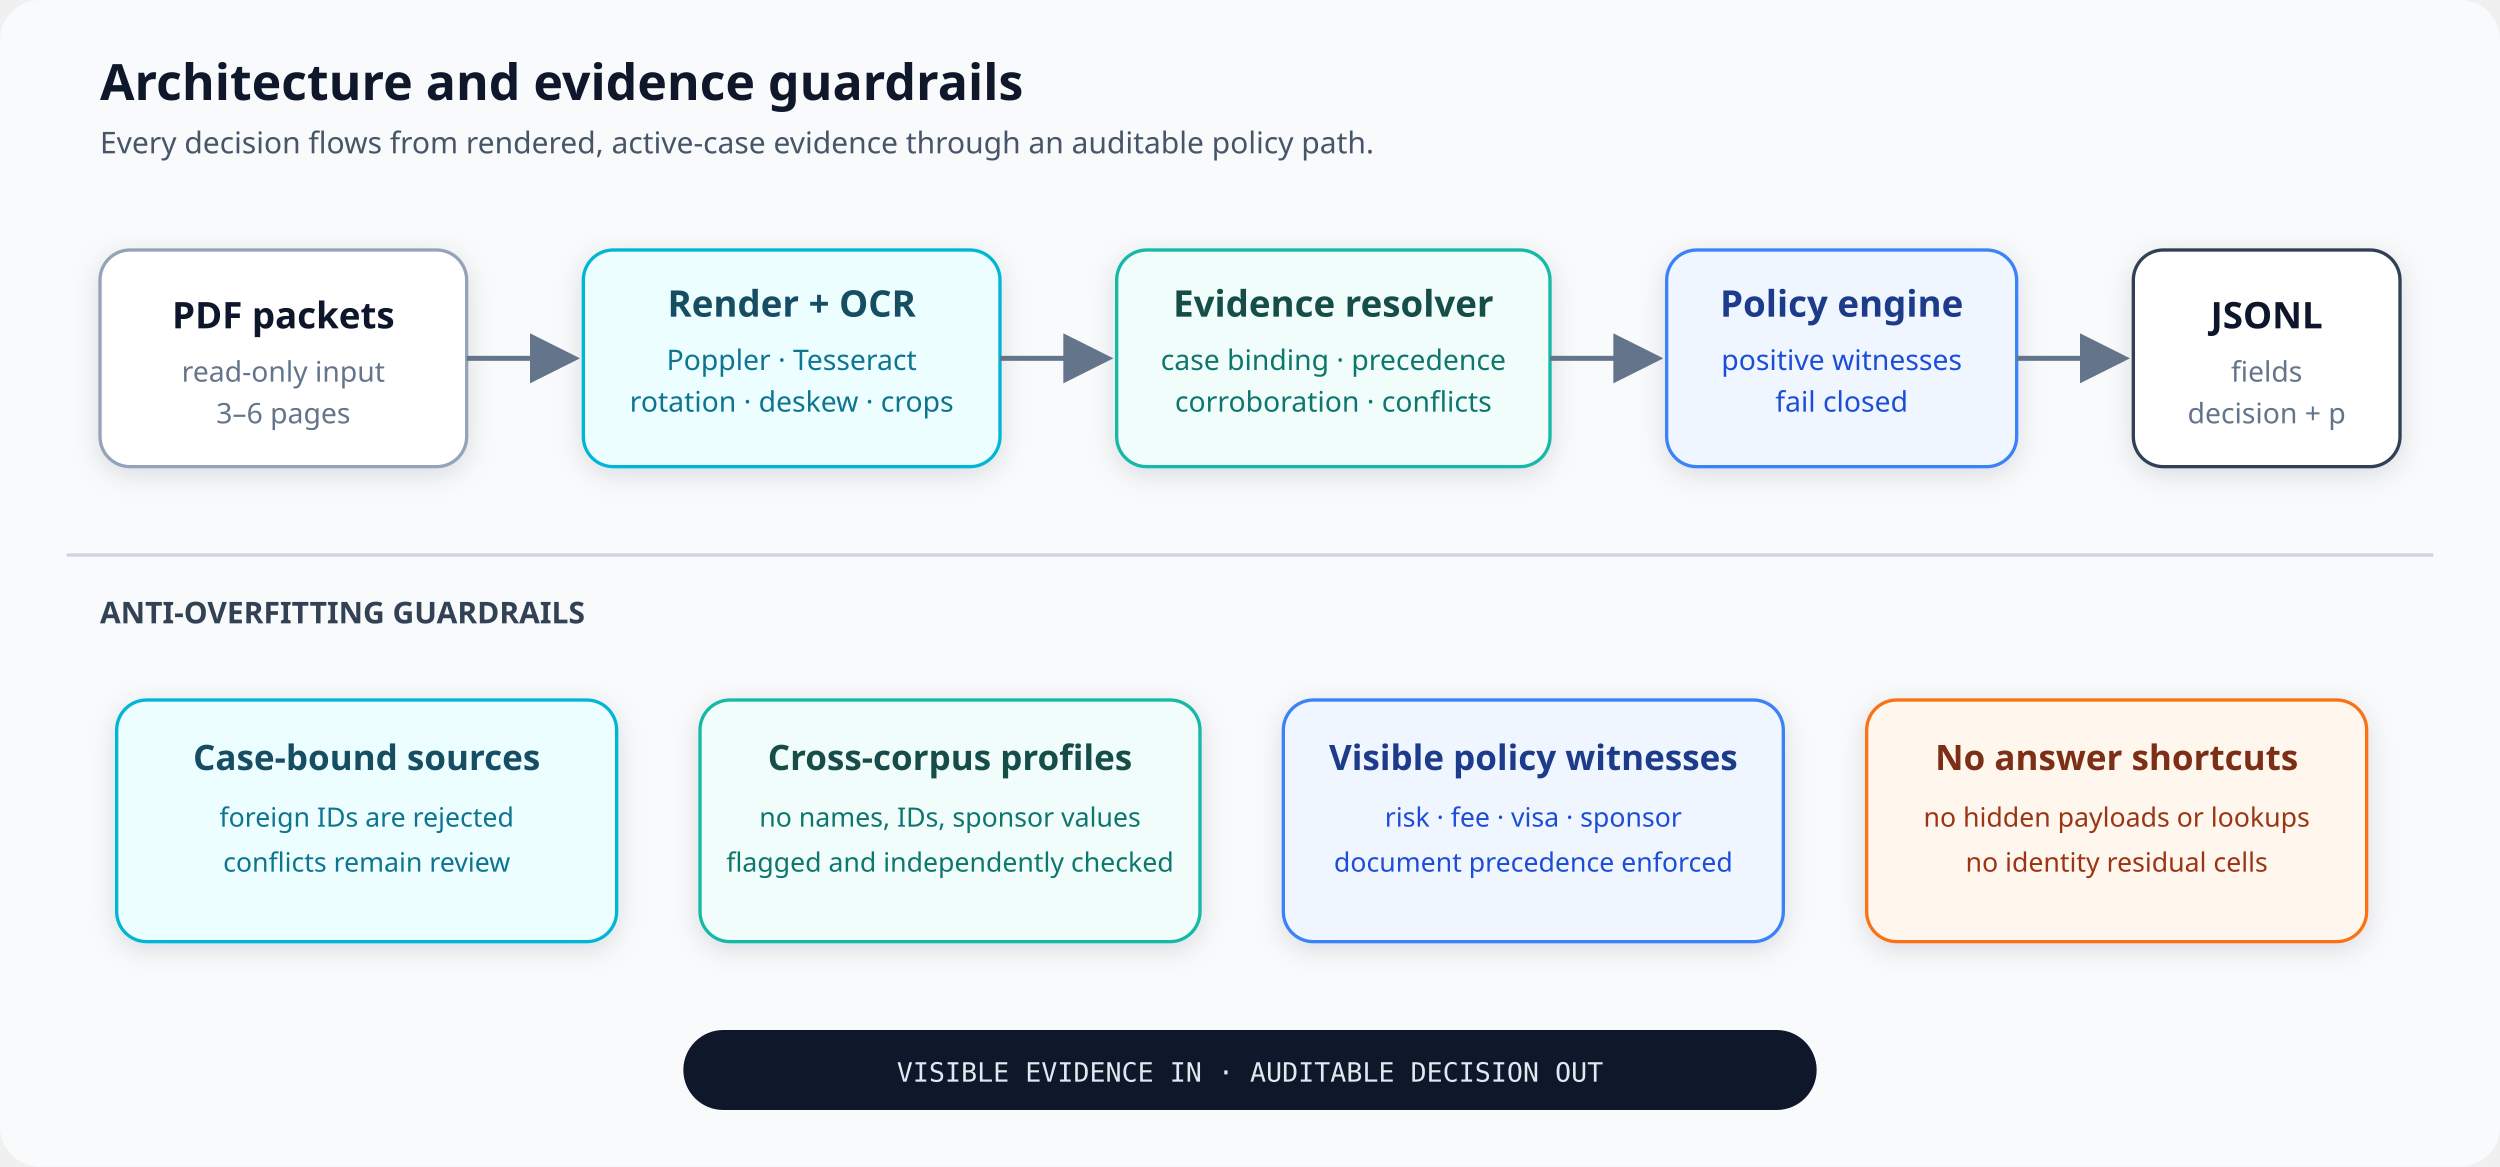
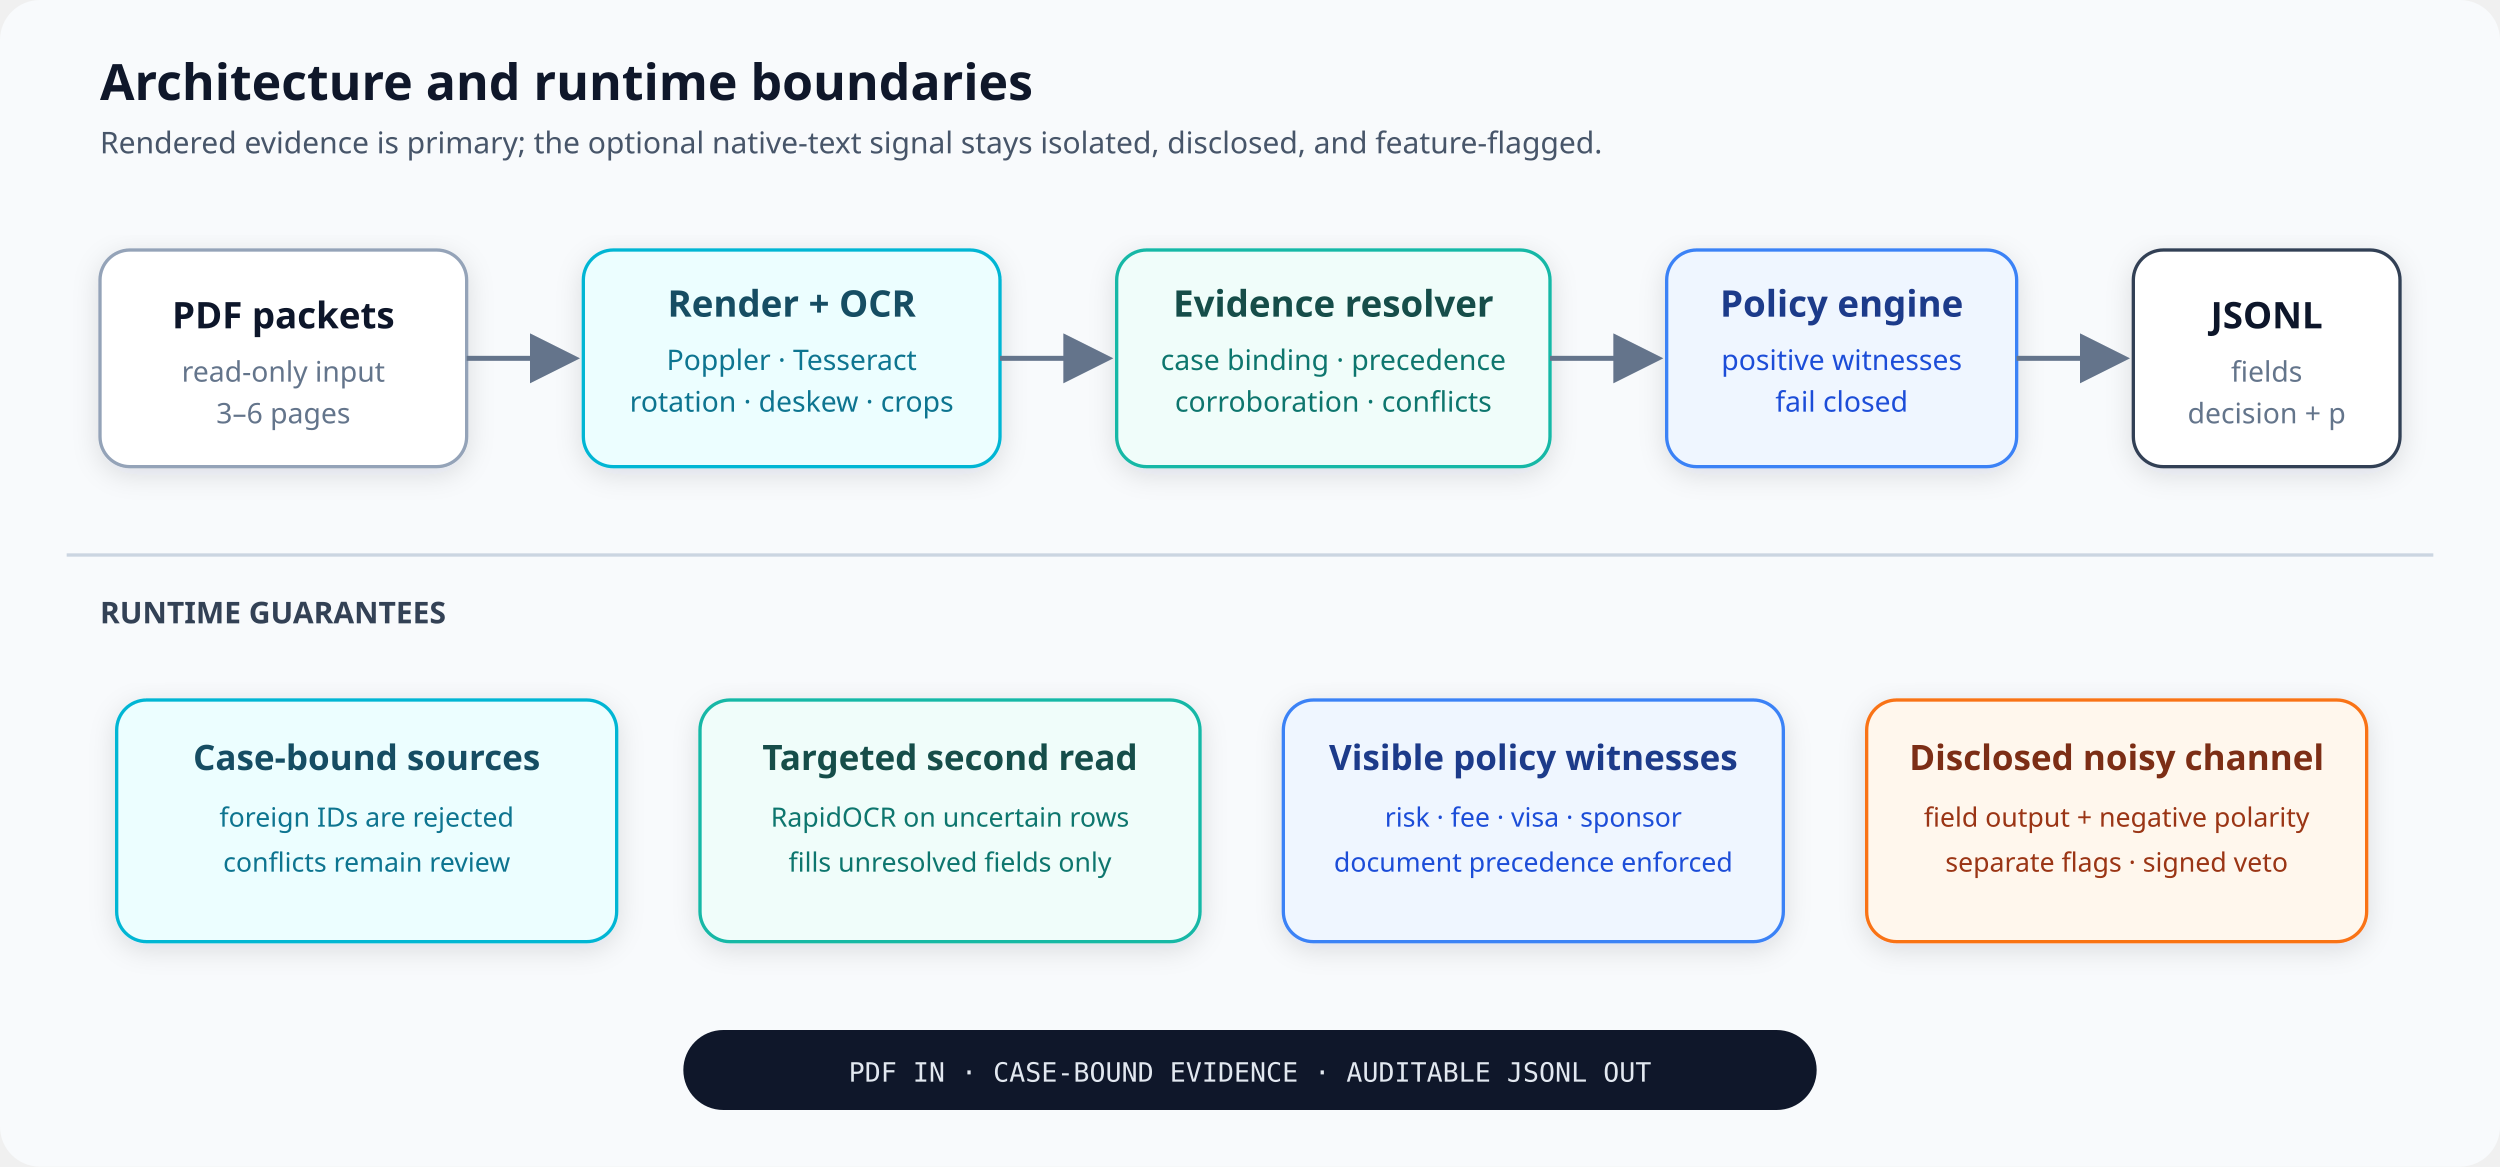
<svg xmlns="http://www.w3.org/2000/svg" width="1500" height="700" viewBox="0 0 1500 700" role="img" aria-labelledby="title desc">
  <defs>
    <marker id="arrow" markerWidth="10" markerHeight="10" refX="8" refY="5" orient="auto">
      <path d="M0 0l10 5-10 5z" fill="#64748b" />
    </marker>
    <filter id="shadow" x="-10%" y="-10%" width="120%" height="130%">
      <feDropShadow dx="0" dy="4" stdDeviation="8" flood-color="#0f172a" flood-opacity=".12" />
    </filter>
  </defs>
  <rect width="1500" height="700" rx="24" fill="#f8fafc" />
-   <text x="60" y="60" fill="#0f172a" font-family="ui-sans-serif, system-ui, sans-serif" font-size="30" font-weight="800">Architecture and evidence guardrails</text>
-   <text x="60" y="92" fill="#475569" font-family="ui-sans-serif, system-ui, sans-serif" font-size="18">Every decision flows from rendered, active-case evidence through an auditable policy path.</text>
+   <text x="60" y="60" fill="#0f172a" font-family="ui-sans-serif, system-ui, sans-serif" font-size="30" font-weight="800">Architecture and runtime boundaries</text>
+   <text x="60" y="92" fill="#475569" font-family="ui-sans-serif, system-ui, sans-serif" font-size="18">Rendered evidence is primary; the optional native-text signal stays isolated, disclosed, and feature-flagged.</text>
  <g font-family="ui-sans-serif, system-ui, sans-serif" filter="url(#shadow)">
    <rect x="60" y="150" width="220" height="130" rx="18" fill="#fff" stroke="#94a3b8" stroke-width="2" />
    <text x="170" y="197" text-anchor="middle" fill="#0f172a" font-size="22" font-weight="700">PDF packets</text>
    <text x="170" y="229" text-anchor="middle" fill="#64748b" font-size="17">read-only input</text>
    <text x="170" y="254" text-anchor="middle" fill="#64748b" font-size="17">3–6 pages</text>
    <rect x="350" y="150" width="250" height="130" rx="18" fill="#ecfeff" stroke="#06b6d4" stroke-width="2" />
    <text x="475" y="190" text-anchor="middle" fill="#164e63" font-size="22" font-weight="700">Render + OCR</text>
    <text x="475" y="222" text-anchor="middle" fill="#0e7490" font-size="17">Poppler · Tesseract</text>
    <text x="475" y="247" text-anchor="middle" fill="#0e7490" font-size="17">rotation · deskew · crops</text>
    <rect x="670" y="150" width="260" height="130" rx="18" fill="#f0fdfa" stroke="#14b8a6" stroke-width="2" />
    <text x="800" y="190" text-anchor="middle" fill="#134e4a" font-size="22" font-weight="700">Evidence resolver</text>
    <text x="800" y="222" text-anchor="middle" fill="#0f766e" font-size="17">case binding · precedence</text>
    <text x="800" y="247" text-anchor="middle" fill="#0f766e" font-size="17">corroboration · conflicts</text>
    <rect x="1000" y="150" width="210" height="130" rx="18" fill="#eff6ff" stroke="#3b82f6" stroke-width="2" />
    <text x="1105" y="190" text-anchor="middle" fill="#1e3a8a" font-size="22" font-weight="700">Policy engine</text>
    <text x="1105" y="222" text-anchor="middle" fill="#1d4ed8" font-size="17">positive witnesses</text>
    <text x="1105" y="247" text-anchor="middle" fill="#1d4ed8" font-size="17">fail closed</text>
    <rect x="1280" y="150" width="160" height="130" rx="18" fill="#fff" stroke="#334155" stroke-width="2" />
    <text x="1360" y="197" text-anchor="middle" fill="#0f172a" font-size="22" font-weight="700">JSONL</text>
    <text x="1360" y="229" text-anchor="middle" fill="#64748b" font-size="17">fields</text>
    <text x="1360" y="254" text-anchor="middle" fill="#64748b" font-size="17">decision + p</text>
  </g>
  <g stroke="#64748b" stroke-width="3" fill="none" marker-end="url(#arrow)">
    <path d="M280 215h62" />
    <path d="M600 215h62" />
    <path d="M930 215h62" />
    <path d="M1210 215h62" />
  </g>
  <rect x="40" y="332" width="1420" height="2" fill="#cbd5e1" />
-   <text x="60" y="374" fill="#334155" font-family="ui-sans-serif, system-ui, sans-serif" font-size="18" font-weight="700">ANTI-OVERFITTING GUARDRAILS</text>
+   <text x="60" y="374" fill="#334155" font-family="ui-sans-serif, system-ui, sans-serif" font-size="18" font-weight="700">RUNTIME GUARANTEES</text>
  <g font-family="ui-sans-serif, system-ui, sans-serif" filter="url(#shadow)">
    <rect x="70" y="420" width="300" height="145" rx="18" fill="#ecfeff" stroke="#06b6d4" stroke-width="2" />
    <text x="220" y="462" text-anchor="middle" fill="#164e63" font-size="21" font-weight="700">Case-bound sources</text>
    <text x="220" y="496" text-anchor="middle" fill="#0e7490" font-size="16">foreign IDs are rejected</text>
    <text x="220" y="523" text-anchor="middle" fill="#0e7490" font-size="16">conflicts remain review</text>
    <rect x="420" y="420" width="300" height="145" rx="18" fill="#f0fdfa" stroke="#14b8a6" stroke-width="2" />
-     <text x="570" y="462" text-anchor="middle" fill="#134e4a" font-size="21" font-weight="700">Cross-corpus profiles</text>
-     <text x="570" y="496" text-anchor="middle" fill="#0f766e" font-size="16">no names, IDs, sponsor values</text>
-     <text x="570" y="523" text-anchor="middle" fill="#0f766e" font-size="16">flagged and independently checked</text>
+     <text x="570" y="462" text-anchor="middle" fill="#134e4a" font-size="21" font-weight="700">Targeted second read</text>
+     <text x="570" y="496" text-anchor="middle" fill="#0f766e" font-size="16">RapidOCR on uncertain rows</text>
+     <text x="570" y="523" text-anchor="middle" fill="#0f766e" font-size="16">fills unresolved fields only</text>
    <rect x="770" y="420" width="300" height="145" rx="18" fill="#eff6ff" stroke="#3b82f6" stroke-width="2" />
    <text x="920" y="462" text-anchor="middle" fill="#1e3a8a" font-size="21" font-weight="700">Visible policy witnesses</text>
    <text x="920" y="496" text-anchor="middle" fill="#1d4ed8" font-size="16">risk · fee · visa · sponsor</text>
    <text x="920" y="523" text-anchor="middle" fill="#1d4ed8" font-size="16">document precedence enforced</text>
    <rect x="1120" y="420" width="300" height="145" rx="18" fill="#fff7ed" stroke="#f97316" stroke-width="2" />
-     <text x="1270" y="462" text-anchor="middle" fill="#7c2d12" font-size="21" font-weight="700">No answer shortcuts</text>
-     <text x="1270" y="496" text-anchor="middle" fill="#9a3412" font-size="16">no hidden payloads or lookups</text>
-     <text x="1270" y="523" text-anchor="middle" fill="#9a3412" font-size="16">no identity residual cells</text>
+     <text x="1270" y="462" text-anchor="middle" fill="#7c2d12" font-size="21" font-weight="700">Disclosed noisy channel</text>
+     <text x="1270" y="496" text-anchor="middle" fill="#9a3412" font-size="16">field output + negative polarity</text>
+     <text x="1270" y="523" text-anchor="middle" fill="#9a3412" font-size="16">separate flags · signed veto</text>
  </g>
  <rect x="410" y="618" width="680" height="48" rx="24" fill="#0f172a" />
-   <text x="750" y="649" text-anchor="middle" fill="#e2e8f0" font-family="ui-monospace, SFMono-Regular, Menlo, monospace" font-size="16">VISIBLE EVIDENCE IN · AUDITABLE DECISION OUT</text>
+   <text x="750" y="649" text-anchor="middle" fill="#e2e8f0" font-family="ui-monospace, SFMono-Regular, Menlo, monospace" font-size="16">PDF IN · CASE-BOUND EVIDENCE · AUDITABLE JSONL OUT</text>
</svg>
